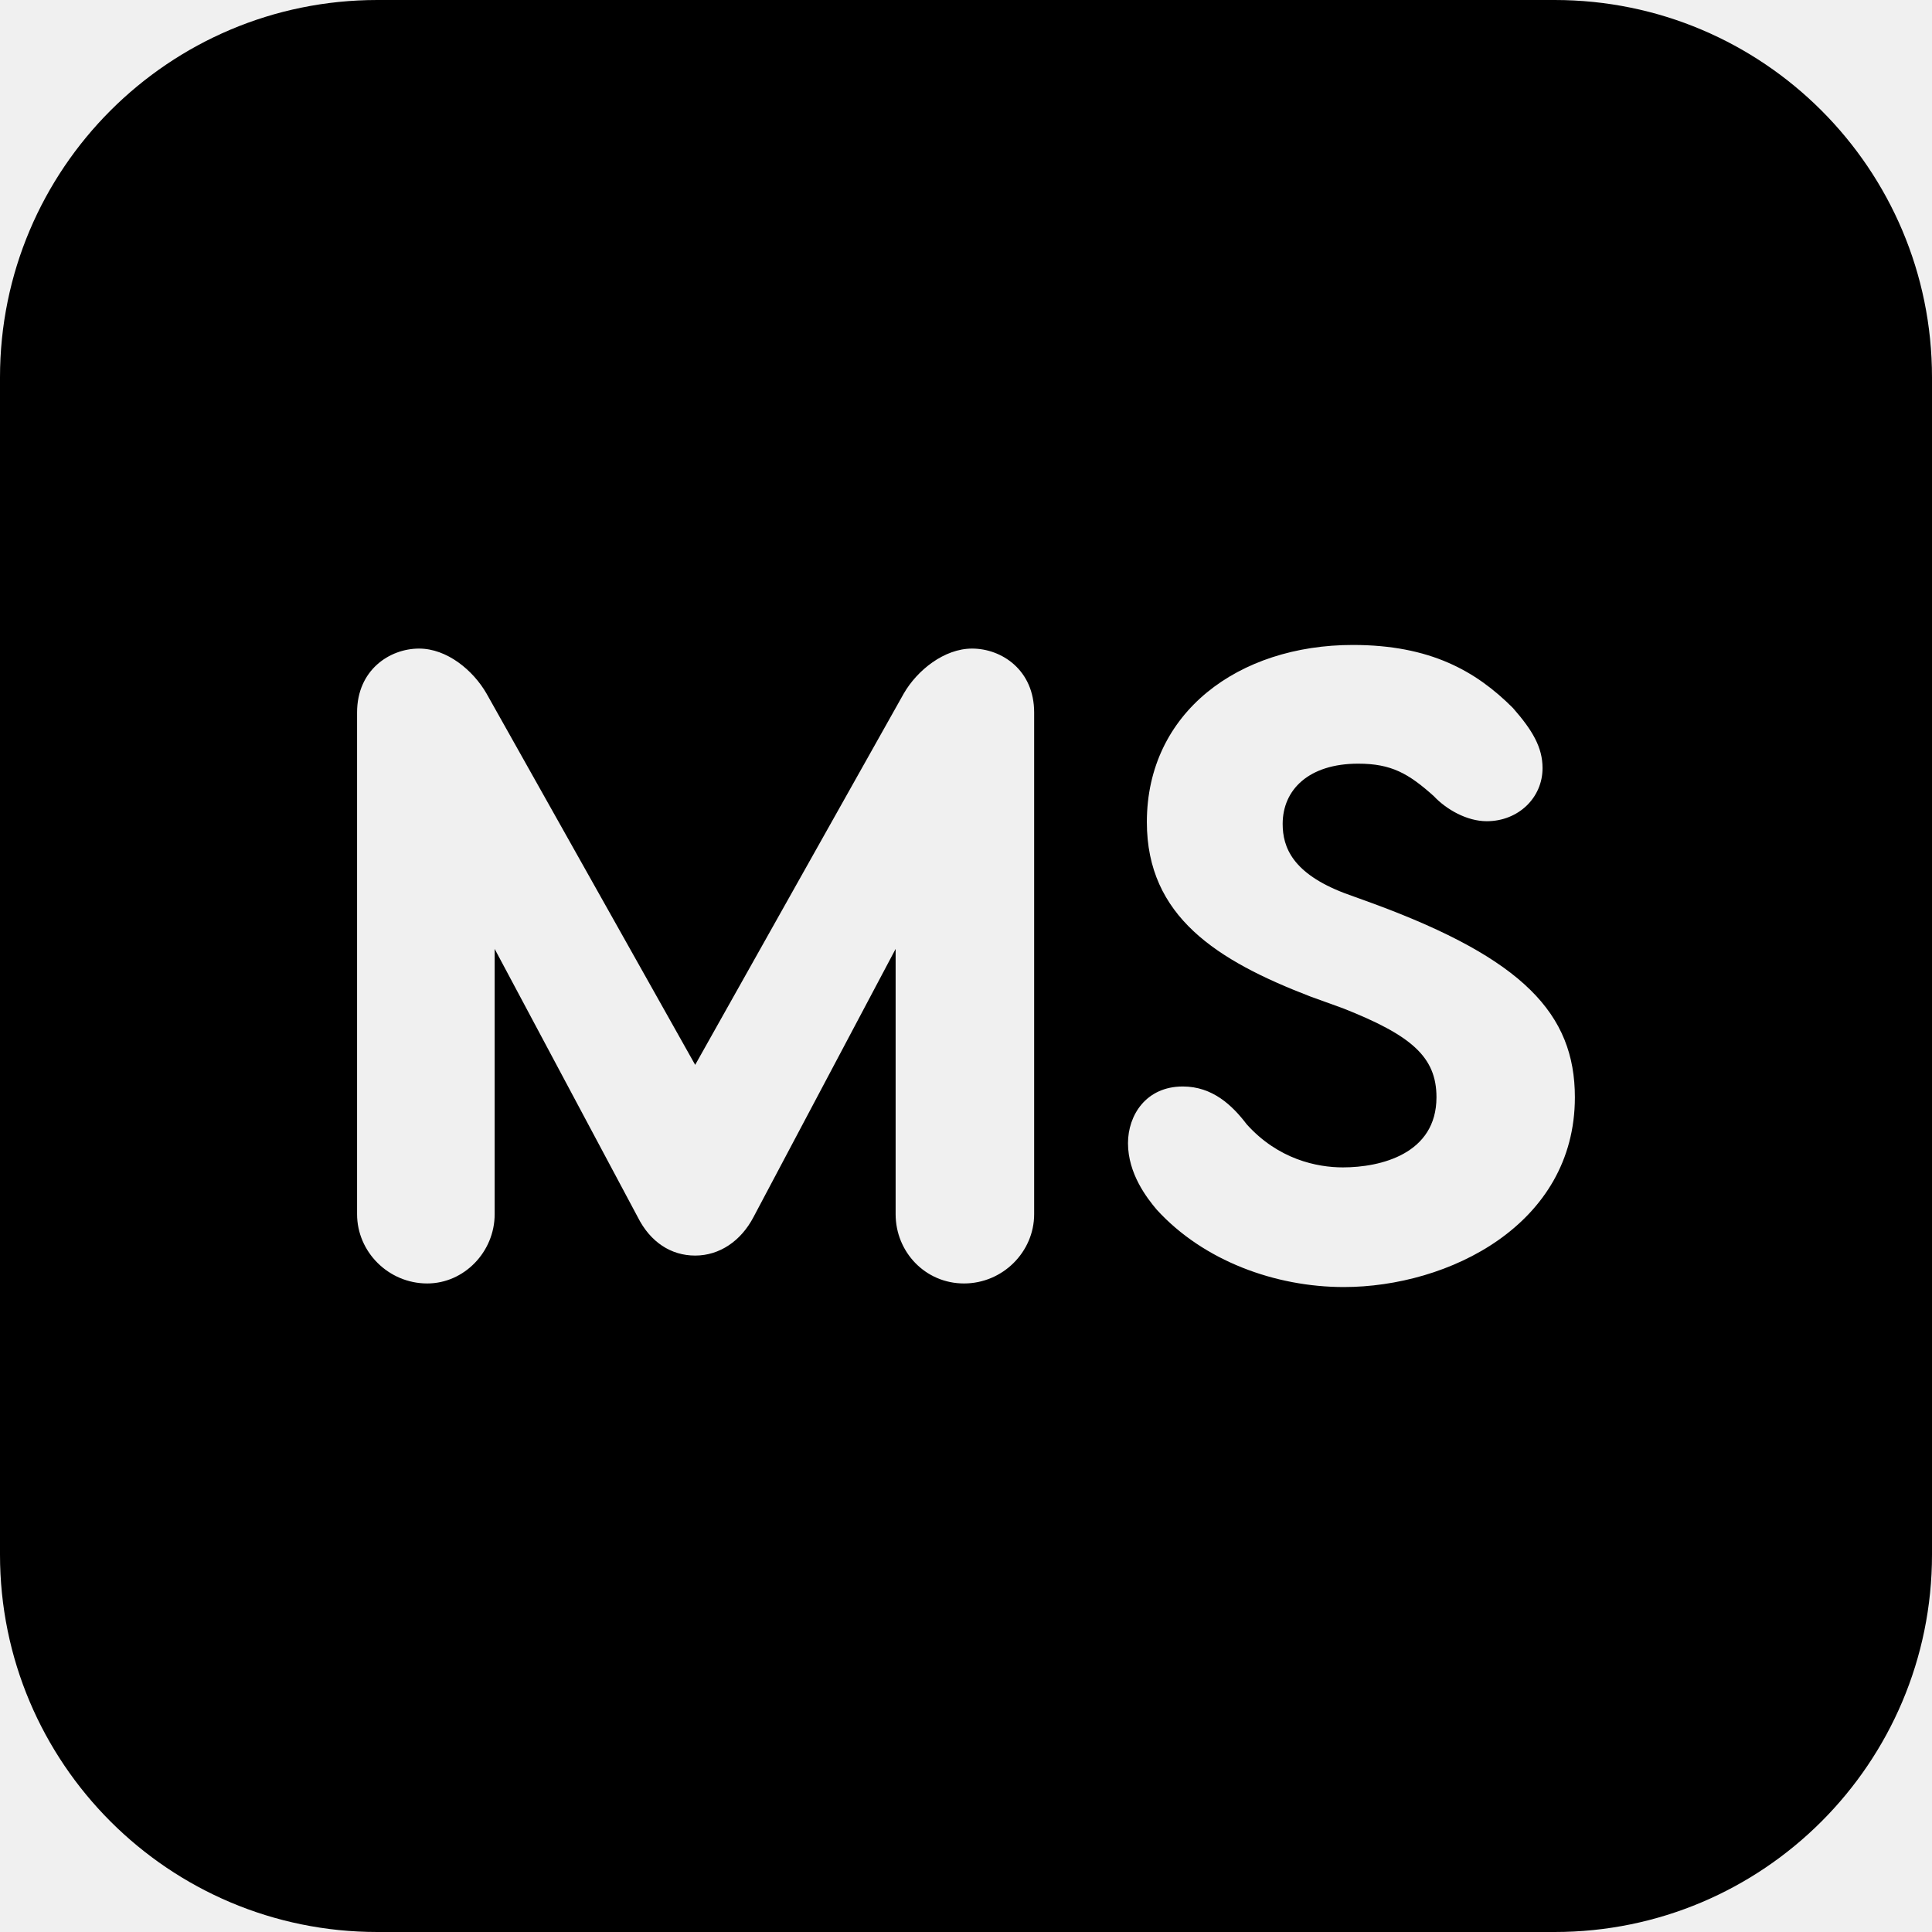
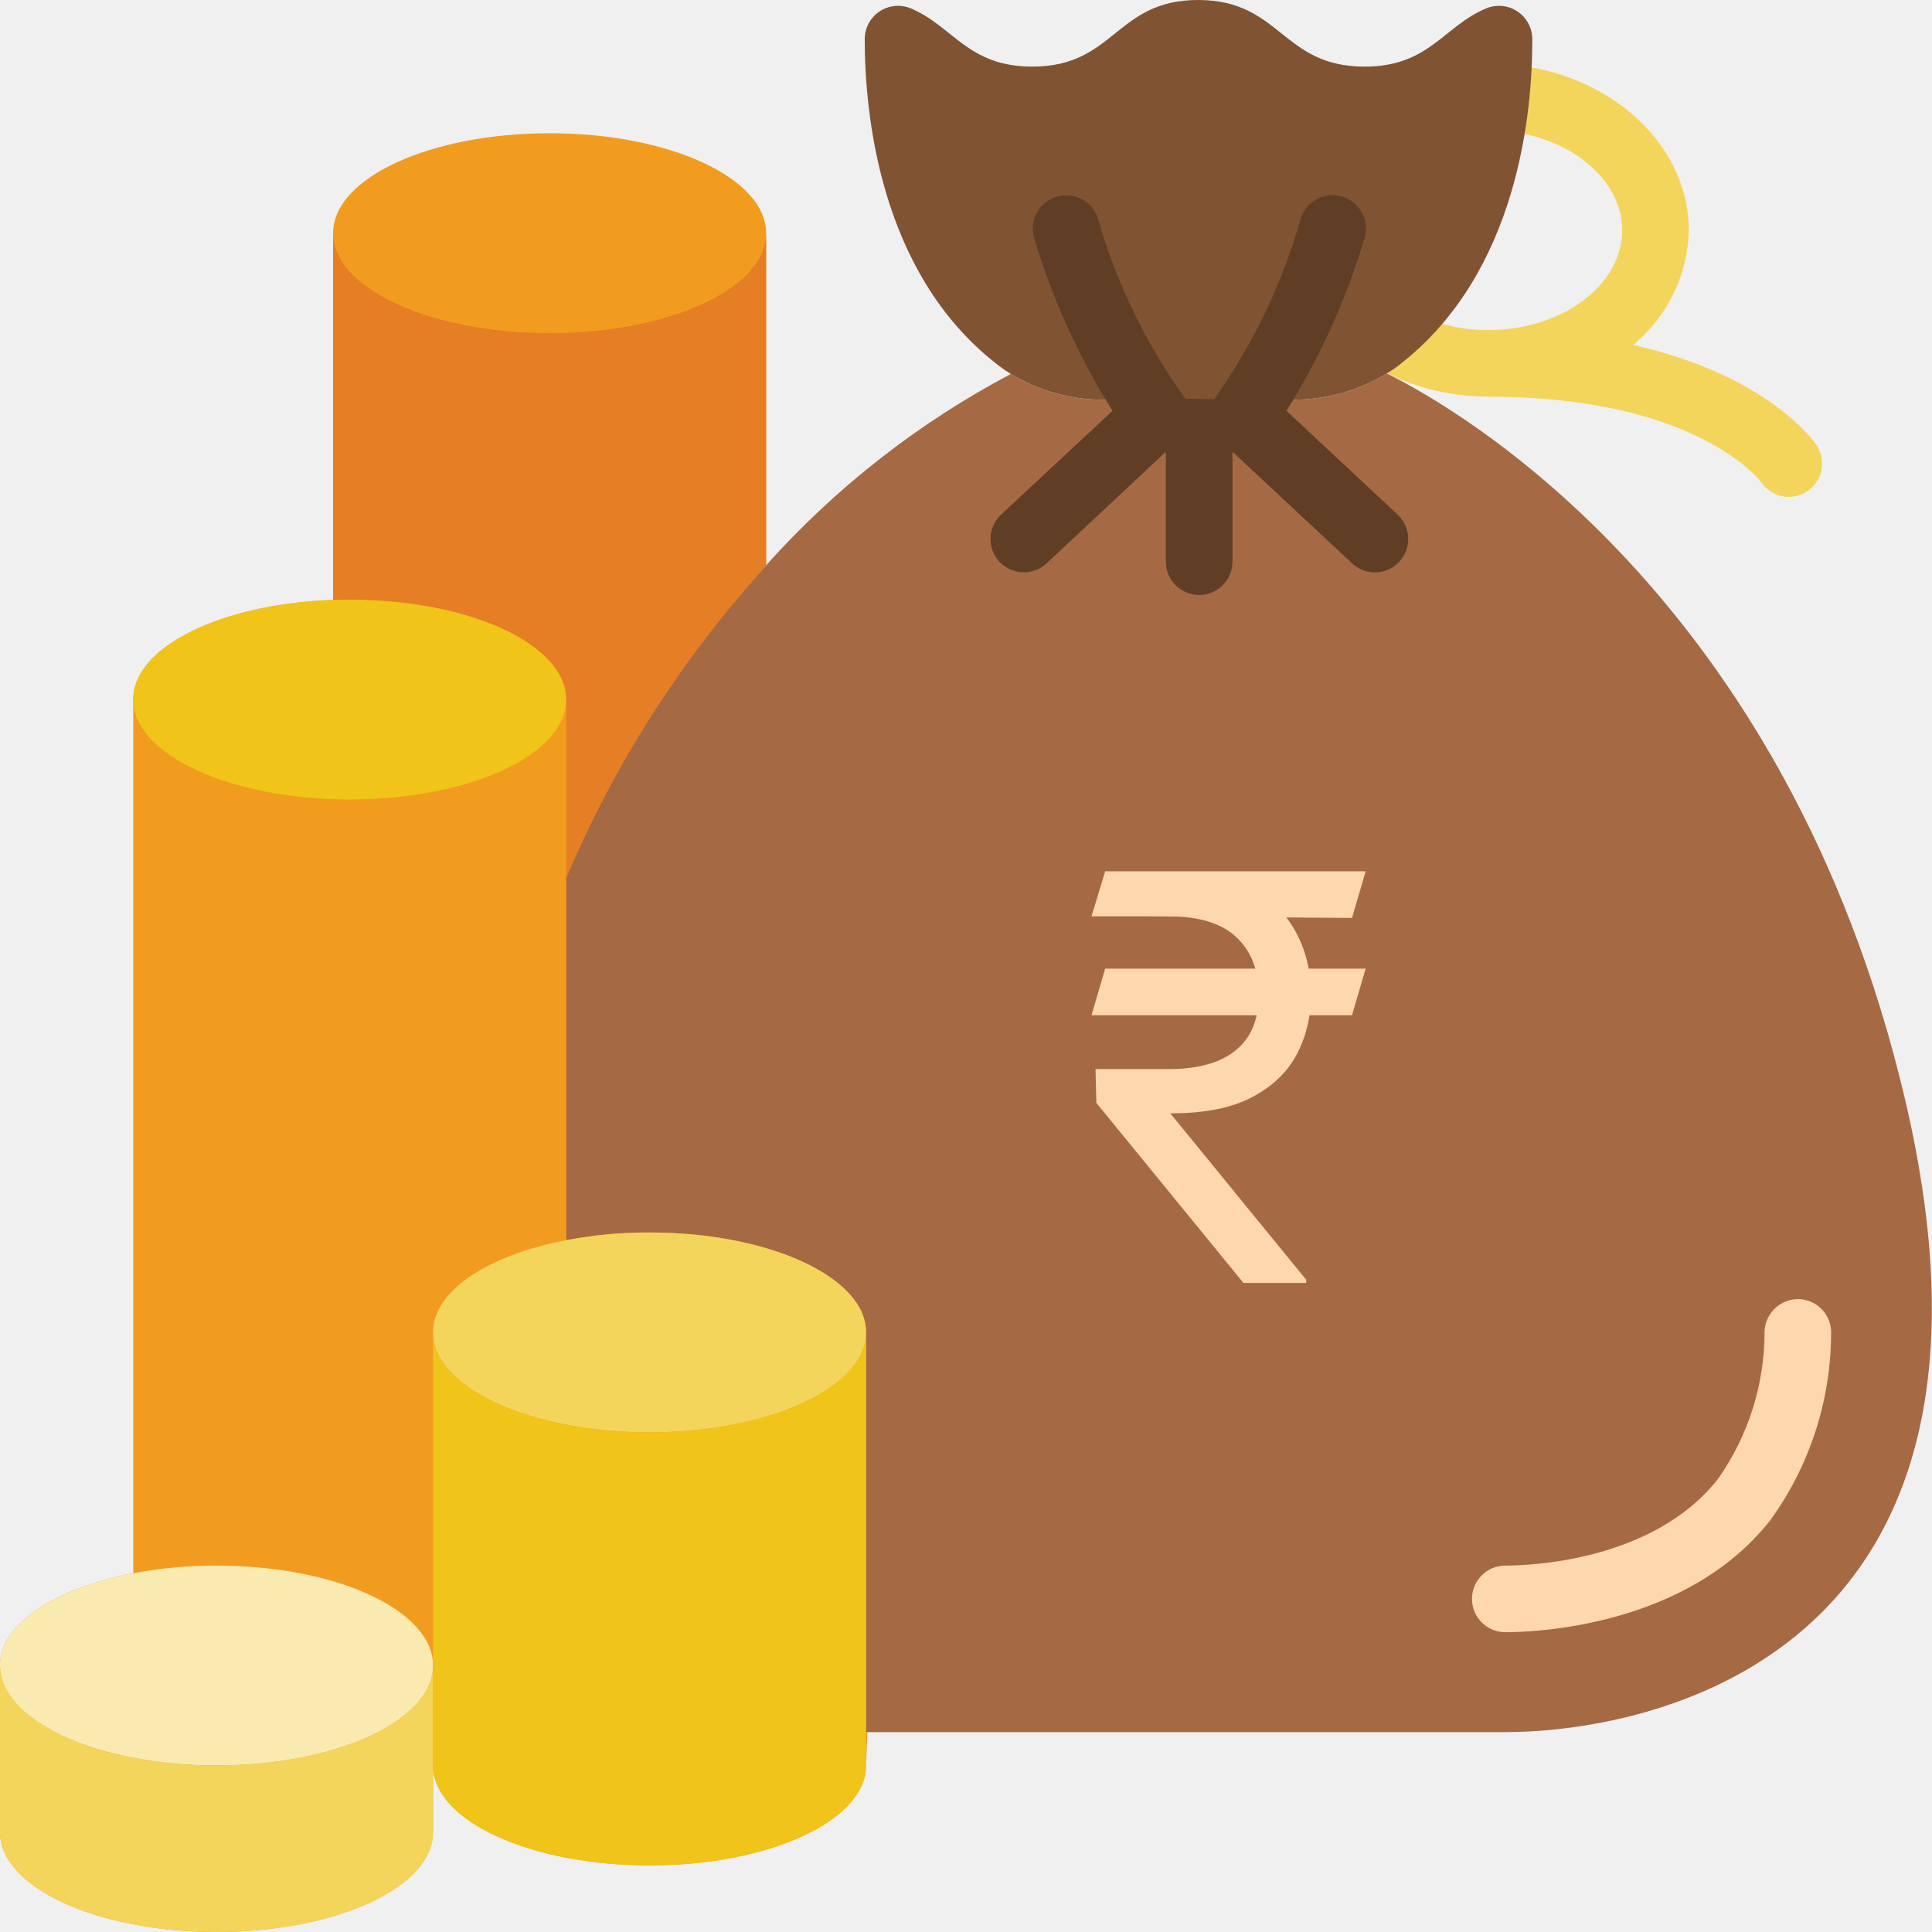
- <svg xmlns="http://www.w3.org/2000/svg" id="Layer_2" viewBox="0 0 512 512" data-name="Layer 2">
-   <g id="Icon">
-     <g id="Montserrat">
-       <path d="m412 0h-312c-55.23 0-100 44.77-100 100v312c0 55.23 44.77 100 100 100h312c55.23 0 100-44.77 100-100v-312c0-55.23-44.77-100-100-100zm-137.94 321.77c0 10.01-8.34 18.36-18.59 18.36s-18.12-8.34-18.12-18.36v-70.3l-37.64 71.02c-3.34 6.42-9.06 10.25-15.48 10.25s-11.91-3.57-15.25-10.25l-37.89-71.02v70.3c0 10.01-8.11 18.36-17.87 18.36-10.24 0-18.59-8.34-18.59-18.36v-132.97c0-11.2 8.58-16.92 16.43-16.92 7.39 0 14.3 5.72 17.87 11.91l55.3 98.41 55.28-98.41c3.57-6.19 10.73-11.91 18.1-11.91 7.88 0 16.45 5.72 16.45 16.92zm82.08 19.31c-18.12 0-37.18-6.91-49.58-20.49-2.62-3.1-7.63-9.55-7.63-17.64 0-7.39 4.77-15.02 14.53-15.02 7.88 0 13.12 5.01 16.92 10.01 8.34 9.29 18.59 11.43 25.5 11.43 10.01 0 24.8-3.57 24.8-18.59 0-10.71-6.67-16.43-24.8-23.58l-8.58-3.1c-24.78-9.53-43.37-21.21-43.37-46.24 0-29.07 24.31-46.94 54.58-46.94 20.49 0 32.64 6.91 42.42 16.69 5.24 5.96 7.86 10.48 7.86 15.95 0 7.88-6.44 14.07-14.79 14.07-5.24 0-10.71-3.1-14.05-6.67-6.67-5.96-11.2-8.58-20.02-8.58-13.1 0-20.01 6.91-20.01 15.97 0 6.19 2.62 13.1 16.43 18.36l7.86 2.85c39.33 14.53 53.15 29.07 53.15 51.23 0 33.84-33.61 50.29-61.24 50.29z" fill-rule="evenodd" />
-     </g>
+ <svg xmlns="http://www.w3.org/2000/svg" width="512" height="512" viewBox="0 0 512 512" fill="none">
+   <g clip-path="url(#clip0_1243_70)">
+     <path d="M203.034 149.893V61.793C203.034 47.139 177.346 35.31 145.655 35.31C113.964 35.31 88.276 47.139 88.276 61.793V158.985C58.615 160.044 35.31 171.432 35.31 185.38V416.927C14.566 420.9 0 430.345 0 441.38V485.517C0 500.171 25.688 512 57.379 512C89.07 512 114.759 500.171 114.759 485.517V467.862C114.759 482.516 140.447 494.345 172.138 494.345C203.829 494.345 229.517 482.516 229.517 467.862L233.931 353.104L203.034 149.893Z" fill="#F29C1F" />
+     <path d="M481.342 117.893C480.706 116.94 468.445 99.426 432.79 91.41C441.911 83.911 447.304 72.804 447.559 60.999C447.559 40.184 429.85 22.008 405.46 17.788C400.717 17.077 396.274 20.283 395.454 25.008C394.633 29.733 397.736 34.249 402.441 35.178C418.313 37.959 429.903 48.791 429.903 60.999C429.903 75.459 414.234 87.341 394.593 87.482C386.864 87.572 379.259 85.542 372.604 81.612C368.438 79.079 363.007 80.403 360.474 84.569C357.942 88.735 359.266 94.165 363.432 96.698C372.784 102.233 383.46 105.134 394.328 105.093C394.416 105.093 394.478 105.137 394.558 105.137C449.404 105.137 466.273 127.206 466.732 127.797C468.501 130.409 471.529 131.878 474.675 131.651C477.822 131.425 480.608 129.537 481.985 126.699C483.362 123.861 483.111 120.504 481.342 117.893Z" fill="#F3D55B" />
+     <path d="M398.918 459.034H229.517V353.103C229.517 338.449 203.829 326.62 172.138 326.62C164.733 326.59 157.343 327.27 150.069 328.651V232.518C162.927 202.18 180.836 174.242 203.034 149.892V149.804C221.461 129.21 243.4 112.053 267.829 99.134V99.045C275.377 103.639 284.063 106.025 292.899 105.931H342.334C351.205 105.993 359.918 103.578 367.492 98.957C386.736 108.491 473.512 158.278 504.85 291.31C540.16 441.379 434.229 459.034 398.918 459.034Z" fill="#A56A43" />
+     <path d="M398.918 432.551C394.043 432.551 390.091 428.599 390.091 423.724C390.091 418.848 394.043 414.896 398.918 414.896C405.301 414.896 437.981 413.792 455.203 392.041C463.347 380.534 467.69 366.768 467.624 352.67C467.917 347.828 472.018 344.104 476.866 344.275C479.205 344.387 481.404 345.424 482.978 347.157C484.553 348.891 485.374 351.179 485.261 353.518C485.186 371.306 479.516 388.619 469.054 403.005C446.773 431.13 406.722 432.551 398.918 432.551Z" fill="#FDD7AD" />
+     <path d="M406.069 10.328C406.157 29.749 402.273 72.121 371.2 96.397C370.036 97.35 368.796 98.206 367.492 98.957C359.919 103.578 351.205 105.993 342.334 105.931H292.899C284.063 106.025 275.377 103.64 267.829 99.046C266.509 98.244 265.241 97.359 264.033 96.397C232.96 72.121 229.164 29.749 229.164 10.328C229.179 7.392 230.652 4.656 233.095 3.027C235.538 1.399 238.63 1.091 241.346 2.207C252.645 6.974 256.441 17.655 273.567 17.655C295.548 17.655 295.548 0 317.528 0C339.509 0 339.597 17.655 361.666 17.655C378.792 17.655 382.588 6.886 393.887 2.207C396.603 1.091 399.695 1.399 402.138 3.027C404.581 4.656 406.054 7.392 406.069 10.328Z" fill="#805333" />
+     <path d="M321.766 105.772C332.042 91.33 339.775 75.238 344.629 58.191C345.946 53.486 350.827 50.74 355.531 52.056C360.236 53.372 362.983 58.253 361.666 62.958C356.852 79.124 349.874 94.565 340.922 108.861L370.406 136.404C373.965 139.743 374.143 145.336 370.803 148.895C367.463 152.454 361.871 152.631 358.312 149.292L326.621 119.719V148.85C326.621 153.726 322.669 157.678 317.793 157.678C312.918 157.678 308.966 153.726 308.966 148.85V119.719L277.363 149.292C275.735 150.816 273.59 151.668 271.36 151.675C268.888 151.667 266.527 150.646 264.828 148.85C261.553 145.276 261.75 139.737 265.269 136.404L294.842 108.861C285.856 94.572 278.848 79.13 274.008 62.958C273.386 60.699 273.688 58.285 274.847 56.248C276.006 54.211 277.928 52.719 280.188 52.1C282.436 51.447 284.852 51.725 286.893 52.87C288.935 54.015 290.431 55.932 291.046 58.191C295.962 75.236 303.787 91.303 314.174 105.684L321.766 105.772Z" fill="#603E26" />
+     <path d="M150.069 185.379C150.069 200.033 124.381 211.862 92.69 211.862C60.999 211.862 35.31 200.033 35.31 185.379C35.31 171.432 58.615 160.044 88.276 158.985C89.777 158.896 91.189 158.896 92.69 158.896C124.381 158.896 150.069 170.725 150.069 185.379Z" fill="#F0C419" />
+     <path d="M203.034 61.793V149.892C180.836 174.242 162.927 202.18 150.069 232.518V185.379C150.069 170.725 124.381 158.896 92.69 158.896C91.189 158.896 89.777 158.896 88.276 158.985V61.793C88.276 76.447 113.964 88.276 145.655 88.276C177.346 88.276 203.034 76.447 203.034 61.793Z" fill="#E57E25" />
+     <path d="M114.759 441.38C114.759 456.034 89.07 467.863 57.379 467.863C25.688 467.863 0 456.034 0 441.38C0 430.346 14.566 420.9 35.31 416.928C42.585 415.547 49.975 414.867 57.379 414.897C89.07 414.897 114.759 426.726 114.759 441.38Z" fill="#F9EAB0" />
+     <path d="M114.759 441.379V485.517C114.759 500.171 89.07 512 57.379 512C25.688 512 0 500.171 0 485.517V441.379C0 456.033 25.688 467.862 57.379 467.862C89.07 467.862 114.759 456.033 114.759 441.379Z" fill="#F3D55B" />
+     <path d="M229.517 353.103C229.517 367.757 203.829 379.586 172.138 379.586C140.447 379.586 114.759 367.757 114.759 353.103C114.759 342.068 129.324 332.623 150.069 328.65C157.344 327.27 164.734 326.59 172.138 326.62C203.829 326.62 229.517 338.449 229.517 353.103Z" fill="#F3D55B" />
+     <path d="M229.517 353.104V467.862C229.517 482.516 203.829 494.345 172.138 494.345C140.447 494.345 114.759 482.516 114.759 467.862V353.104C114.759 367.757 140.447 379.586 172.138 379.586C203.829 379.586 229.517 367.757 229.517 353.104Z" fill="#F0C419" />
+     <path d="M361.918 256.69L358.295 269.048H289.261L292.884 256.69H361.918ZM329.531 340L290.54 292.273L290.327 283.324H309.716C314.759 283.324 319.055 282.614 322.607 281.193C326.158 279.737 328.874 277.571 330.756 274.695C332.638 271.783 333.58 268.125 333.58 263.722C333.58 257.223 331.626 252.127 327.72 248.434C323.814 244.705 317.813 242.841 309.716 242.841H289.261L292.884 230.909H309.716C318.381 230.909 325.483 232.347 331.023 235.224C336.598 238.065 340.717 241.971 343.381 246.942C346.08 251.879 347.429 257.472 347.429 263.722C347.429 269.368 346.186 274.57 343.7 279.329C341.25 284.052 337.308 287.852 331.875 290.728C326.477 293.604 319.339 295.043 310.462 295.043H310.142L346.151 339.148V340H329.531ZM361.918 230.909L358.295 243.267L303.963 242.841L307.585 230.909H361.918Z" fill="#FDD7AD" />
  </g>
+   <defs>
+     <clipPath id="clip0_1243_70">
+       <rect width="512" height="512" fill="white" />
+     </clipPath>
+   </defs>
</svg>
